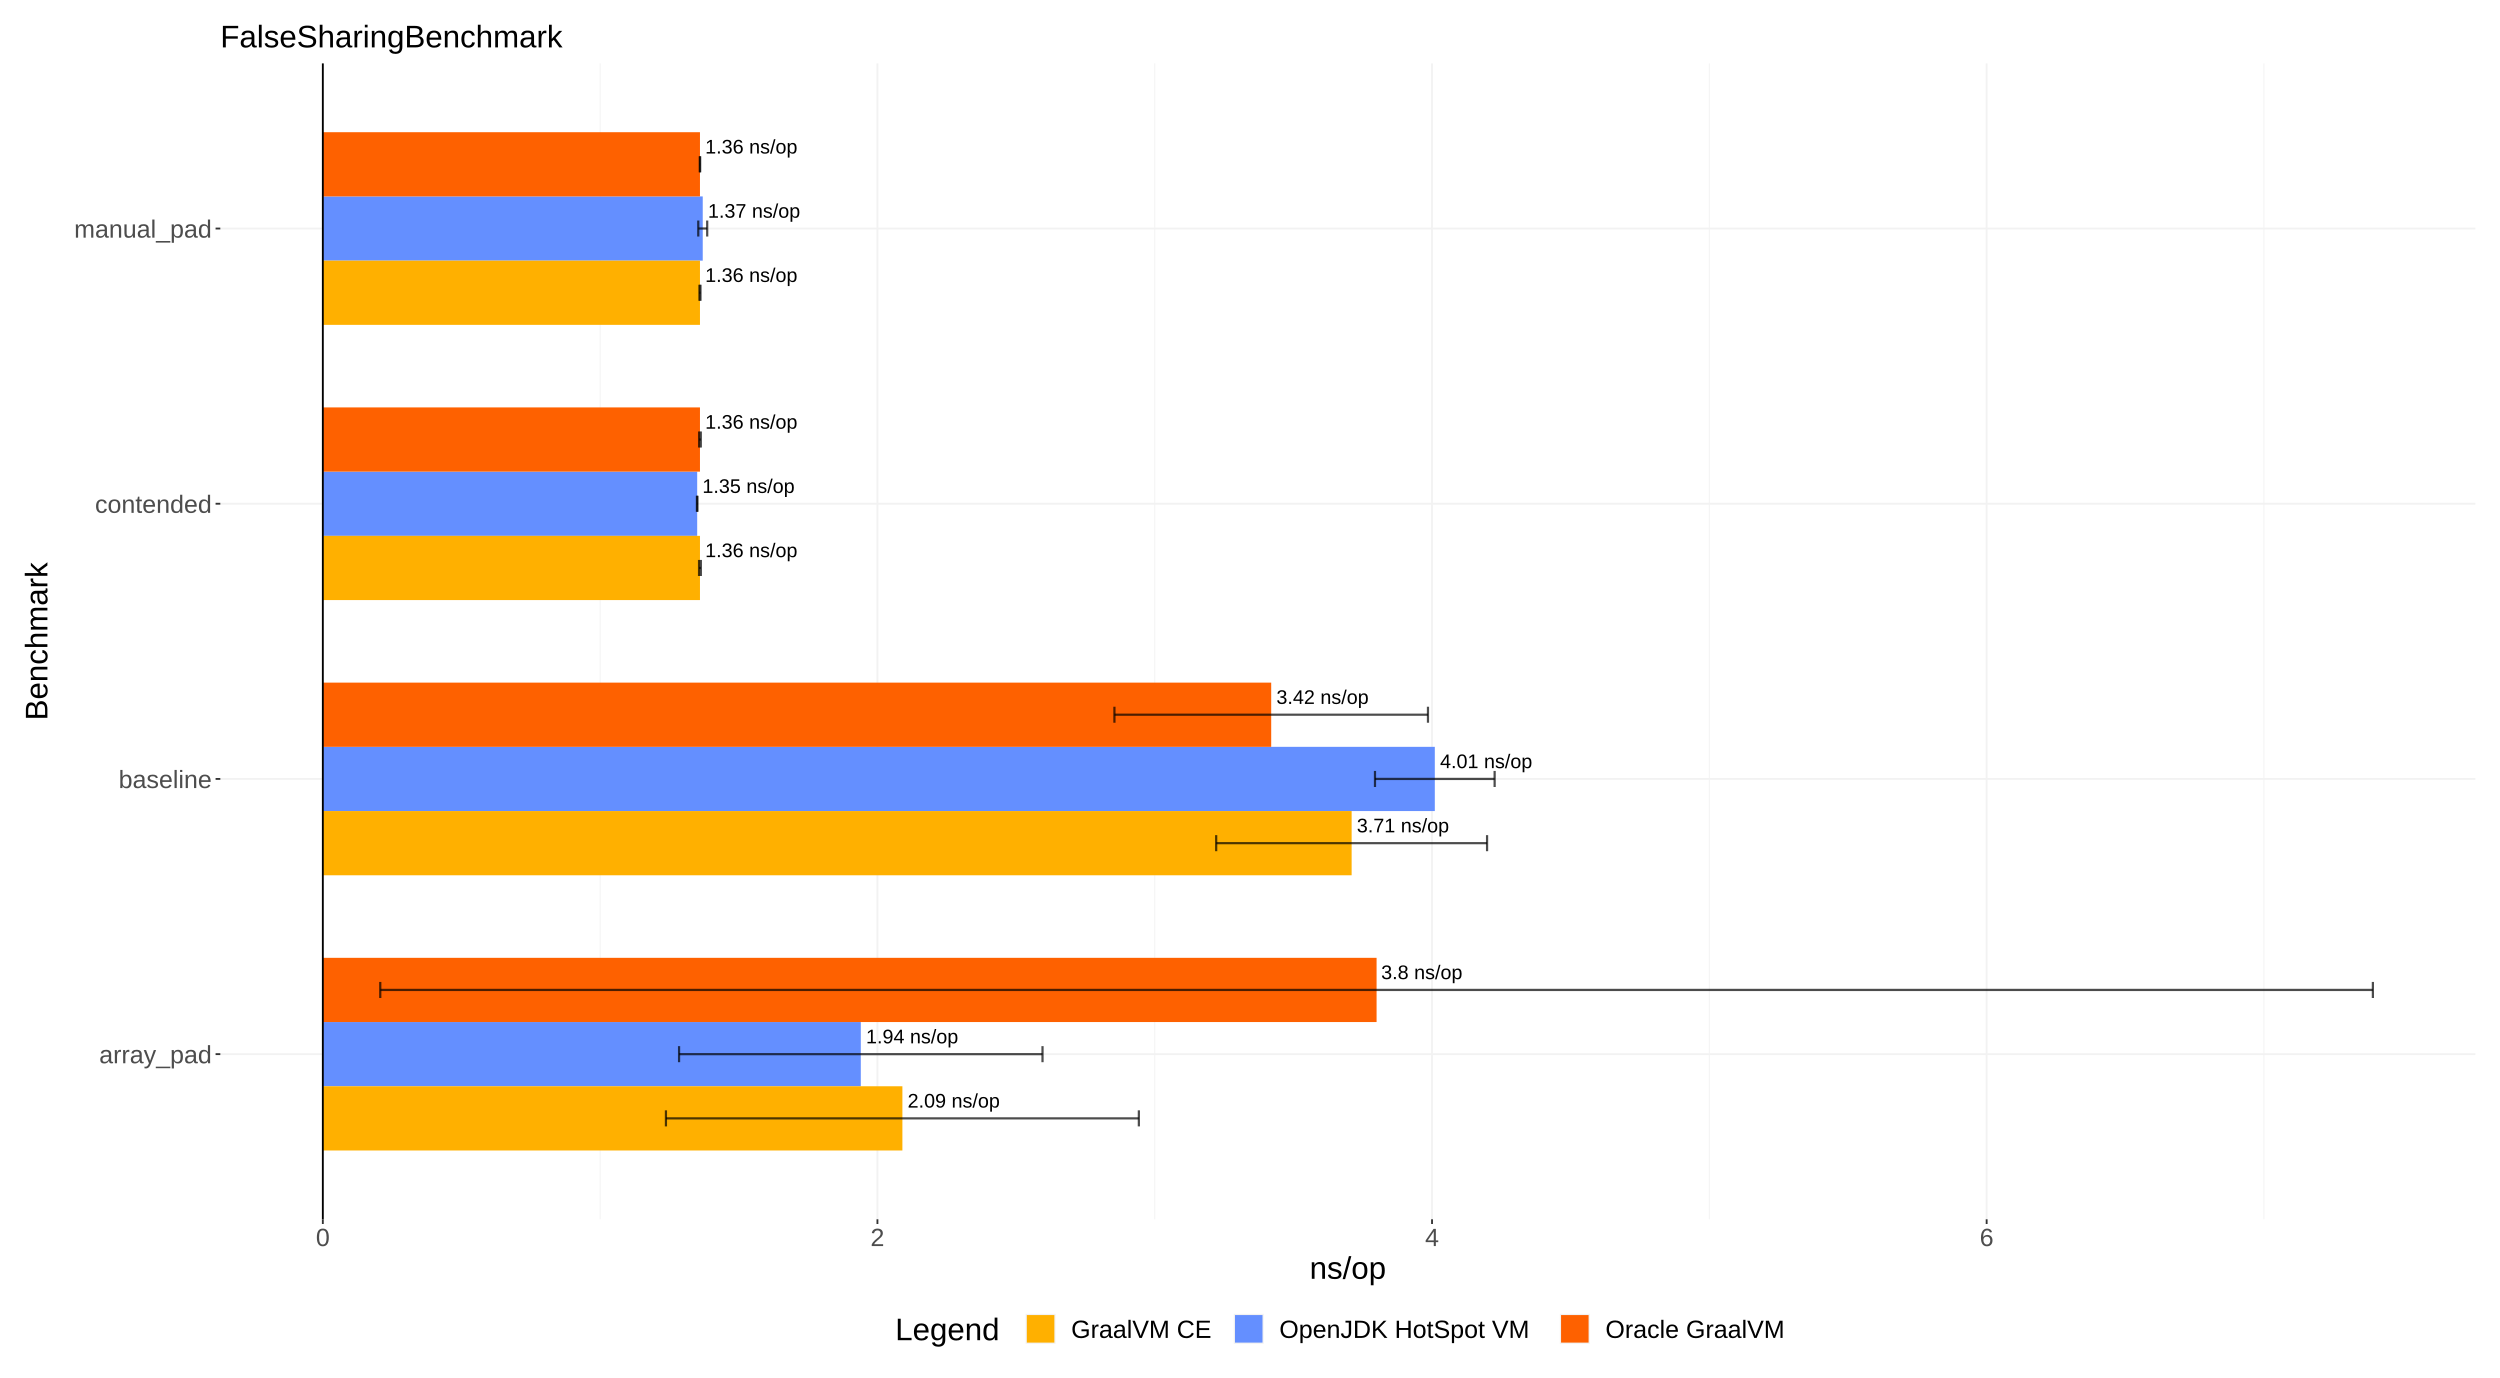
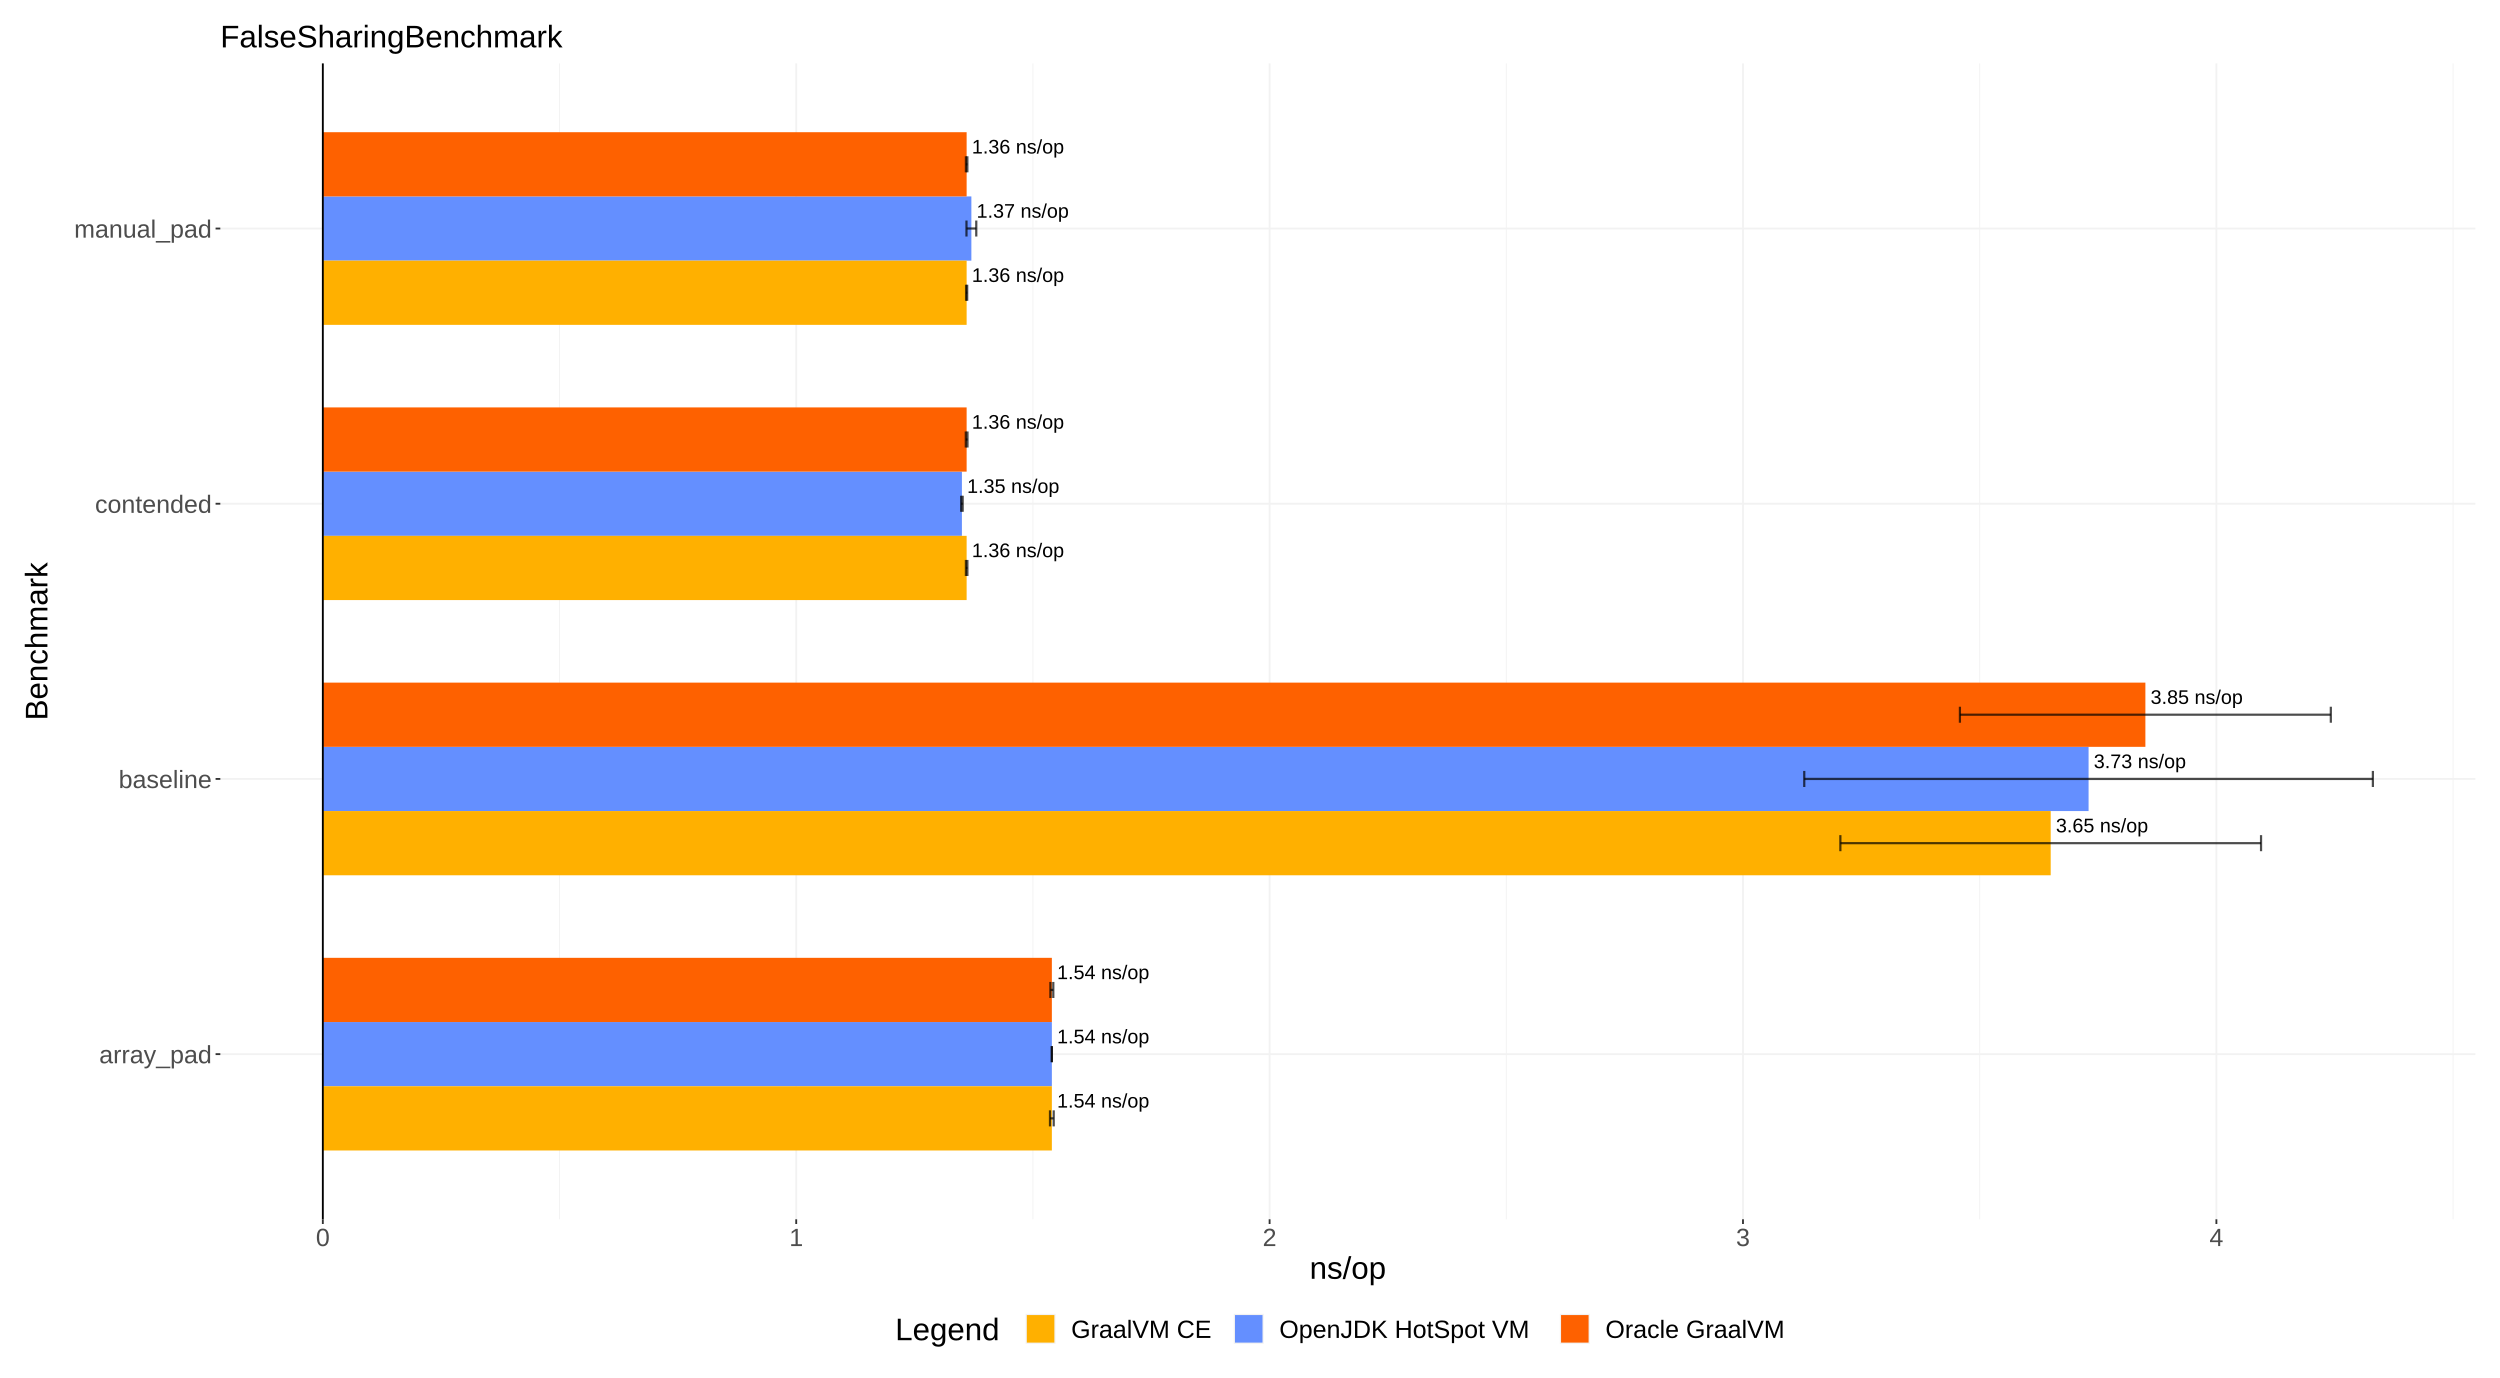
<svg xmlns="http://www.w3.org/2000/svg" class="svglite" width="1440.00pt" height="793.70pt" viewBox="0 0 1440.00 793.70">
  <defs>
    <style type="text/css">
    .svglite line, .svglite polyline, .svglite polygon, .svglite path, .svglite rect, .svglite circle {
      fill: none;
      stroke: #000000;
      stroke-linecap: round;
      stroke-linejoin: round;
      stroke-miterlimit: 10.00;
    }
    .svglite text {
      white-space: pre;
    }
  </style>
  </defs>
  <rect width="100%" height="100%" style="stroke: none; fill: #FFFFFF;" />
  <defs>
    <clipPath id="cpMC4wMHwxNDQwLjAwfDAuMDB8NzkzLjcw">
      <rect x="0.00" y="0.00" width="1440.00" height="793.70" />
    </clipPath>
  </defs>
  <g clip-path="url(#cpMC4wMHwxNDQwLjAwfDAuMDB8NzkzLjcw)">
    <rect x="-0" y="0.00" width="1440.00" height="793.70" style="stroke-width: 1.07; stroke: #FFFFFF; fill: #FFFFFF;" />
    <rect x="126.91" y="36.52" width="1298.92" height="665.78" style="stroke-width: 1.07; stroke: none;" />
-     <polyline points="345.68,702.30 345.68,36.52 " style="stroke-width: 0.53; stroke: #F2F2F2; stroke-linecap: butt;" />
-     <polyline points="665.13,702.30 665.13,36.52 " style="stroke-width: 0.53; stroke: #F2F2F2; stroke-linecap: butt;" />
-     <polyline points="984.58,702.30 984.58,36.52 " style="stroke-width: 0.53; stroke: #F2F2F2; stroke-linecap: butt;" />
-     <polyline points="1304.03,702.30 1304.03,36.52 " style="stroke-width: 0.53; stroke: #F2F2F2; stroke-linecap: butt;" />
+     <polyline points="322.28,702.30 322.28,36.52 " style="stroke-width: 0.53; stroke: #F2F2F2; stroke-linecap: butt;" />
+     <polyline points="594.96,702.30 594.96,36.52 " style="stroke-width: 0.53; stroke: #F2F2F2; stroke-linecap: butt;" />
+     <polyline points="867.63,702.30 867.63,36.52 " style="stroke-width: 0.53; stroke: #F2F2F2; stroke-linecap: butt;" />
+     <polyline points="1140.30,702.30 1140.30,36.52 " style="stroke-width: 0.53; stroke: #F2F2F2; stroke-linecap: butt;" />
+     <polyline points="1412.97,702.30 1412.97,36.52 " style="stroke-width: 0.53; stroke: #F2F2F2; stroke-linecap: butt;" />
    <polyline points="126.91,607.19 1425.83,607.19 " style="stroke-width: 1.07; stroke: #F2F2F2; stroke-linecap: butt;" />
    <polyline points="126.91,448.67 1425.83,448.67 " style="stroke-width: 1.07; stroke: #F2F2F2; stroke-linecap: butt;" />
    <polyline points="126.91,290.15 1425.83,290.15 " style="stroke-width: 1.07; stroke: #F2F2F2; stroke-linecap: butt;" />
    <polyline points="126.91,131.63 1425.83,131.63 " style="stroke-width: 1.07; stroke: #F2F2F2; stroke-linecap: butt;" />
    <polyline points="185.95,702.30 185.95,36.52 " style="stroke-width: 1.07; stroke: #F2F2F2; stroke-linecap: butt;" />
-     <polyline points="505.40,702.30 505.40,36.52 " style="stroke-width: 1.07; stroke: #F2F2F2; stroke-linecap: butt;" />
-     <polyline points="824.85,702.30 824.85,36.52 " style="stroke-width: 1.07; stroke: #F2F2F2; stroke-linecap: butt;" />
-     <polyline points="1144.31,702.30 1144.31,36.52 " style="stroke-width: 1.07; stroke: #F2F2F2; stroke-linecap: butt;" />
-     <rect x="185.95" y="588.70" width="309.87" height="36.99" style="stroke-width: 1.07; stroke: none; stroke-linecap: butt; stroke-linejoin: miter; fill: #648FFF;" />
-     <rect x="185.95" y="430.18" width="640.50" height="36.99" style="stroke-width: 1.07; stroke: none; stroke-linecap: butt; stroke-linejoin: miter; fill: #648FFF;" />
-     <rect x="185.95" y="271.66" width="215.63" height="36.99" style="stroke-width: 1.07; stroke: none; stroke-linecap: butt; stroke-linejoin: miter; fill: #648FFF;" />
-     <rect x="185.95" y="113.14" width="218.83" height="36.99" style="stroke-width: 1.07; stroke: none; stroke-linecap: butt; stroke-linejoin: miter; fill: #648FFF;" />
-     <rect x="185.95" y="625.69" width="333.83" height="36.99" style="stroke-width: 1.07; stroke: none; stroke-linecap: butt; stroke-linejoin: miter; fill: #FFB000;" />
-     <rect x="185.95" y="467.17" width="592.59" height="36.99" style="stroke-width: 1.07; stroke: none; stroke-linecap: butt; stroke-linejoin: miter; fill: #FFB000;" />
-     <rect x="185.95" y="308.65" width="217.23" height="36.99" style="stroke-width: 1.07; stroke: none; stroke-linecap: butt; stroke-linejoin: miter; fill: #FFB000;" />
-     <rect x="185.95" y="150.13" width="217.23" height="36.99" style="stroke-width: 1.07; stroke: none; stroke-linecap: butt; stroke-linejoin: miter; fill: #FFB000;" />
-     <rect x="185.95" y="551.71" width="606.96" height="36.99" style="stroke-width: 1.07; stroke: none; stroke-linecap: butt; stroke-linejoin: miter; fill: #FE6100;" />
-     <rect x="185.95" y="393.19" width="546.26" height="36.99" style="stroke-width: 1.07; stroke: none; stroke-linecap: butt; stroke-linejoin: miter; fill: #FE6100;" />
-     <rect x="185.95" y="234.67" width="217.23" height="36.99" style="stroke-width: 1.07; stroke: none; stroke-linecap: butt; stroke-linejoin: miter; fill: #FE6100;" />
-     <rect x="185.95" y="76.15" width="217.23" height="36.99" style="stroke-width: 1.07; stroke: none; stroke-linecap: butt; stroke-linejoin: miter; fill: #FE6100;" />
-     <text x="498.82" y="600.97" style="font-size: 11.38px; font-family: &quot;Liberation Sans&quot;;" textLength="60.08px" lengthAdjust="spacingAndGlyphs">1.94 ns/op</text>
-     <text x="829.46" y="442.45" style="font-size: 11.38px; font-family: &quot;Liberation Sans&quot;;" textLength="60.08px" lengthAdjust="spacingAndGlyphs">4.01 ns/op</text>
-     <text x="404.58" y="283.93" style="font-size: 11.38px; font-family: &quot;Liberation Sans&quot;;" textLength="60.08px" lengthAdjust="spacingAndGlyphs">1.35 ns/op</text>
-     <text x="407.78" y="125.41" style="font-size: 11.38px; font-family: &quot;Liberation Sans&quot;;" textLength="60.08px" lengthAdjust="spacingAndGlyphs">1.37 ns/op</text>
-     <text x="522.78" y="637.96" style="font-size: 11.38px; font-family: &quot;Liberation Sans&quot;;" textLength="60.08px" lengthAdjust="spacingAndGlyphs">2.09 ns/op</text>
-     <text x="781.54" y="479.44" style="font-size: 11.38px; font-family: &quot;Liberation Sans&quot;;" textLength="60.08px" lengthAdjust="spacingAndGlyphs">3.71 ns/op</text>
-     <text x="406.18" y="320.92" style="font-size: 11.38px; font-family: &quot;Liberation Sans&quot;;" textLength="60.08px" lengthAdjust="spacingAndGlyphs">1.36 ns/op</text>
-     <text x="406.18" y="162.40" style="font-size: 11.38px; font-family: &quot;Liberation Sans&quot;;" textLength="60.08px" lengthAdjust="spacingAndGlyphs">1.36 ns/op</text>
-     <text x="795.55" y="563.98" style="font-size: 11.38px; font-family: &quot;Liberation Sans&quot;;" textLength="52.85px" lengthAdjust="spacingAndGlyphs">3.8 ns/op</text>
-     <text x="735.22" y="405.46" style="font-size: 11.38px; font-family: &quot;Liberation Sans&quot;;" textLength="60.08px" lengthAdjust="spacingAndGlyphs">3.42 ns/op</text>
-     <text x="406.18" y="246.94" style="font-size: 11.38px; font-family: &quot;Liberation Sans&quot;;" textLength="60.08px" lengthAdjust="spacingAndGlyphs">1.36 ns/op</text>
-     <text x="406.18" y="88.43" style="font-size: 11.38px; font-family: &quot;Liberation Sans&quot;;" textLength="60.08px" lengthAdjust="spacingAndGlyphs">1.36 ns/op</text>
-     <polyline points="600.49,611.82 600.49,602.57 " style="stroke-width: 1.28; stroke: #000000; stroke-opacity: 0.70; stroke-linecap: butt;" />
-     <polyline points="600.49,607.19 391.14,607.19 " style="stroke-width: 1.28; stroke: #000000; stroke-opacity: 0.70; stroke-linecap: butt;" />
-     <polyline points="391.14,611.82 391.14,602.57 " style="stroke-width: 1.28; stroke: #000000; stroke-opacity: 0.70; stroke-linecap: butt;" />
-     <polyline points="860.91,453.30 860.91,444.05 " style="stroke-width: 1.28; stroke: #000000; stroke-opacity: 0.70; stroke-linecap: butt;" />
-     <polyline points="860.91,448.67 791.99,448.67 " style="stroke-width: 1.28; stroke: #000000; stroke-opacity: 0.70; stroke-linecap: butt;" />
-     <polyline points="791.99,453.30 791.99,444.05 " style="stroke-width: 1.28; stroke: #000000; stroke-opacity: 0.70; stroke-linecap: butt;" />
-     <polyline points="401.73,294.78 401.73,285.53 " style="stroke-width: 1.28; stroke: #000000; stroke-opacity: 0.70; stroke-linecap: butt;" />
-     <polyline points="401.73,290.15 401.43,290.15 " style="stroke-width: 1.28; stroke: #000000; stroke-opacity: 0.70; stroke-linecap: butt;" />
-     <polyline points="401.43,294.78 401.43,285.53 " style="stroke-width: 1.28; stroke: #000000; stroke-opacity: 0.70; stroke-linecap: butt;" />
-     <polyline points="407.35,136.26 407.35,127.01 " style="stroke-width: 1.28; stroke: #000000; stroke-opacity: 0.70; stroke-linecap: butt;" />
-     <polyline points="407.35,131.63 402.20,131.63 " style="stroke-width: 1.28; stroke: #000000; stroke-opacity: 0.70; stroke-linecap: butt;" />
-     <polyline points="402.20,136.26 402.20,127.01 " style="stroke-width: 1.28; stroke: #000000; stroke-opacity: 0.70; stroke-linecap: butt;" />
-     <polyline points="655.98,648.80 655.98,639.56 " style="stroke-width: 1.28; stroke: #000000; stroke-opacity: 0.70; stroke-linecap: butt;" />
-     <polyline points="655.98,644.18 383.58,644.18 " style="stroke-width: 1.28; stroke: #000000; stroke-opacity: 0.70; stroke-linecap: butt;" />
-     <polyline points="383.58,648.80 383.58,639.56 " style="stroke-width: 1.28; stroke: #000000; stroke-opacity: 0.70; stroke-linecap: butt;" />
-     <polyline points="856.55,490.28 856.55,481.04 " style="stroke-width: 1.28; stroke: #000000; stroke-opacity: 0.70; stroke-linecap: butt;" />
-     <polyline points="856.55,485.66 700.52,485.66 " style="stroke-width: 1.28; stroke: #000000; stroke-opacity: 0.70; stroke-linecap: butt;" />
-     <polyline points="700.52,490.28 700.52,481.04 " style="stroke-width: 1.28; stroke: #000000; stroke-opacity: 0.70; stroke-linecap: butt;" />
-     <polyline points="403.70,331.76 403.70,322.52 " style="stroke-width: 1.28; stroke: #000000; stroke-opacity: 0.70; stroke-linecap: butt;" />
-     <polyline points="403.70,327.14 402.65,327.14 " style="stroke-width: 1.28; stroke: #000000; stroke-opacity: 0.70; stroke-linecap: butt;" />
-     <polyline points="402.65,331.76 402.65,322.52 " style="stroke-width: 1.28; stroke: #000000; stroke-opacity: 0.70; stroke-linecap: butt;" />
-     <polyline points="403.48,173.25 403.48,164.00 " style="stroke-width: 1.28; stroke: #000000; stroke-opacity: 0.70; stroke-linecap: butt;" />
-     <polyline points="403.48,168.62 402.88,168.62 " style="stroke-width: 1.28; stroke: #000000; stroke-opacity: 0.70; stroke-linecap: butt;" />
-     <polyline points="402.88,173.25 402.88,164.00 " style="stroke-width: 1.28; stroke: #000000; stroke-opacity: 0.70; stroke-linecap: butt;" />
-     <polyline points="1366.78,574.83 1366.78,565.58 " style="stroke-width: 1.28; stroke: #000000; stroke-opacity: 0.70; stroke-linecap: butt;" />
-     <polyline points="1366.78,570.20 219.03,570.20 " style="stroke-width: 1.28; stroke: #000000; stroke-opacity: 0.70; stroke-linecap: butt;" />
-     <polyline points="219.03,574.83 219.03,565.58 " style="stroke-width: 1.28; stroke: #000000; stroke-opacity: 0.70; stroke-linecap: butt;" />
-     <polyline points="822.51,416.31 822.51,407.06 " style="stroke-width: 1.28; stroke: #000000; stroke-opacity: 0.70; stroke-linecap: butt;" />
-     <polyline points="822.51,411.68 641.91,411.68 " style="stroke-width: 1.28; stroke: #000000; stroke-opacity: 0.70; stroke-linecap: butt;" />
-     <polyline points="641.91,416.31 641.91,407.06 " style="stroke-width: 1.28; stroke: #000000; stroke-opacity: 0.70; stroke-linecap: butt;" />
-     <polyline points="403.67,257.79 403.67,248.54 " style="stroke-width: 1.28; stroke: #000000; stroke-opacity: 0.70; stroke-linecap: butt;" />
-     <polyline points="403.67,253.17 402.68,253.17 " style="stroke-width: 1.28; stroke: #000000; stroke-opacity: 0.70; stroke-linecap: butt;" />
-     <polyline points="402.68,257.79 402.68,248.54 " style="stroke-width: 1.28; stroke: #000000; stroke-opacity: 0.70; stroke-linecap: butt;" />
-     <polyline points="403.29,99.27 403.29,90.02 " style="stroke-width: 1.28; stroke: #000000; stroke-opacity: 0.70; stroke-linecap: butt;" />
-     <polyline points="403.29,94.65 403.07,94.65 " style="stroke-width: 1.28; stroke: #000000; stroke-opacity: 0.70; stroke-linecap: butt;" />
-     <polyline points="403.07,99.27 403.07,90.02 " style="stroke-width: 1.28; stroke: #000000; stroke-opacity: 0.70; stroke-linecap: butt;" />
+     <polyline points="458.62,702.30 458.62,36.52 " style="stroke-width: 1.07; stroke: #F2F2F2; stroke-linecap: butt;" />
+     <polyline points="731.29,702.30 731.29,36.52 " style="stroke-width: 1.07; stroke: #F2F2F2; stroke-linecap: butt;" />
+     <polyline points="1003.96,702.30 1003.96,36.52 " style="stroke-width: 1.07; stroke: #F2F2F2; stroke-linecap: butt;" />
+     <polyline points="1276.64,702.30 1276.64,36.52 " style="stroke-width: 1.07; stroke: #F2F2F2; stroke-linecap: butt;" />
+     <rect x="185.95" y="588.70" width="419.92" height="36.99" style="stroke-width: 1.07; stroke: none; stroke-linecap: butt; stroke-linejoin: miter; fill: #648FFF;" />
+     <rect x="185.95" y="430.18" width="1017.07" height="36.99" style="stroke-width: 1.07; stroke: none; stroke-linecap: butt; stroke-linejoin: miter; fill: #648FFF;" />
+     <rect x="185.95" y="271.66" width="368.11" height="36.99" style="stroke-width: 1.07; stroke: none; stroke-linecap: butt; stroke-linejoin: miter; fill: #648FFF;" />
+     <rect x="185.95" y="113.14" width="373.56" height="36.99" style="stroke-width: 1.07; stroke: none; stroke-linecap: butt; stroke-linejoin: miter; fill: #648FFF;" />
+     <rect x="185.95" y="625.69" width="419.92" height="36.99" style="stroke-width: 1.07; stroke: none; stroke-linecap: butt; stroke-linejoin: miter; fill: #FFB000;" />
+     <rect x="185.95" y="467.17" width="995.25" height="36.99" style="stroke-width: 1.07; stroke: none; stroke-linecap: butt; stroke-linejoin: miter; fill: #FFB000;" />
+     <rect x="185.95" y="308.65" width="370.83" height="36.99" style="stroke-width: 1.07; stroke: none; stroke-linecap: butt; stroke-linejoin: miter; fill: #FFB000;" />
+     <rect x="185.95" y="150.13" width="370.83" height="36.99" style="stroke-width: 1.07; stroke: none; stroke-linecap: butt; stroke-linejoin: miter; fill: #FFB000;" />
+     <rect x="185.95" y="551.71" width="419.92" height="36.99" style="stroke-width: 1.07; stroke: none; stroke-linecap: butt; stroke-linejoin: miter; fill: #FE6100;" />
+     <rect x="185.95" y="393.19" width="1049.79" height="36.99" style="stroke-width: 1.07; stroke: none; stroke-linecap: butt; stroke-linejoin: miter; fill: #FE6100;" />
+     <rect x="185.95" y="234.67" width="370.83" height="36.99" style="stroke-width: 1.07; stroke: none; stroke-linecap: butt; stroke-linejoin: miter; fill: #FE6100;" />
+     <rect x="185.95" y="76.15" width="370.83" height="36.99" style="stroke-width: 1.07; stroke: none; stroke-linecap: butt; stroke-linejoin: miter; fill: #FE6100;" />
+     <text x="608.87" y="600.97" style="font-size: 11.38px; font-family: &quot;Liberation Sans&quot;;" textLength="60.08px" lengthAdjust="spacingAndGlyphs">1.54 ns/op</text>
+     <text x="1206.02" y="442.45" style="font-size: 11.38px; font-family: &quot;Liberation Sans&quot;;" textLength="60.08px" lengthAdjust="spacingAndGlyphs">3.73 ns/op</text>
+     <text x="557.06" y="283.93" style="font-size: 11.38px; font-family: &quot;Liberation Sans&quot;;" textLength="60.08px" lengthAdjust="spacingAndGlyphs">1.35 ns/op</text>
+     <text x="562.51" y="125.41" style="font-size: 11.38px; font-family: &quot;Liberation Sans&quot;;" textLength="60.08px" lengthAdjust="spacingAndGlyphs">1.37 ns/op</text>
+     <text x="608.87" y="637.96" style="font-size: 11.38px; font-family: &quot;Liberation Sans&quot;;" textLength="60.08px" lengthAdjust="spacingAndGlyphs">1.54 ns/op</text>
+     <text x="1184.21" y="479.44" style="font-size: 11.38px; font-family: &quot;Liberation Sans&quot;;" textLength="60.08px" lengthAdjust="spacingAndGlyphs">3.65 ns/op</text>
+     <text x="559.79" y="320.92" style="font-size: 11.38px; font-family: &quot;Liberation Sans&quot;;" textLength="60.08px" lengthAdjust="spacingAndGlyphs">1.36 ns/op</text>
+     <text x="559.79" y="162.40" style="font-size: 11.38px; font-family: &quot;Liberation Sans&quot;;" textLength="60.08px" lengthAdjust="spacingAndGlyphs">1.36 ns/op</text>
+     <text x="608.87" y="563.98" style="font-size: 11.38px; font-family: &quot;Liberation Sans&quot;;" textLength="60.08px" lengthAdjust="spacingAndGlyphs">1.54 ns/op</text>
+     <text x="1238.74" y="405.46" style="font-size: 11.38px; font-family: &quot;Liberation Sans&quot;;" textLength="60.08px" lengthAdjust="spacingAndGlyphs">3.85 ns/op</text>
+     <text x="559.79" y="246.94" style="font-size: 11.38px; font-family: &quot;Liberation Sans&quot;;" textLength="60.08px" lengthAdjust="spacingAndGlyphs">1.36 ns/op</text>
+     <text x="559.79" y="88.43" style="font-size: 11.38px; font-family: &quot;Liberation Sans&quot;;" textLength="60.08px" lengthAdjust="spacingAndGlyphs">1.36 ns/op</text>
+     <polyline points="605.87,611.82 605.87,602.57 " style="stroke-width: 1.28; stroke: #000000; stroke-opacity: 0.70; stroke-linecap: butt;" />
+     <polyline points="605.87,607.19 605.85,607.19 " style="stroke-width: 1.28; stroke: #000000; stroke-opacity: 0.70; stroke-linecap: butt;" />
+     <polyline points="605.85,611.82 605.85,602.57 " style="stroke-width: 1.28; stroke: #000000; stroke-opacity: 0.70; stroke-linecap: butt;" />
+     <polyline points="1366.78,453.30 1366.78,444.05 " style="stroke-width: 1.28; stroke: #000000; stroke-opacity: 0.70; stroke-linecap: butt;" />
+     <polyline points="1366.78,448.67 1039.25,448.67 " style="stroke-width: 1.28; stroke: #000000; stroke-opacity: 0.70; stroke-linecap: butt;" />
+     <polyline points="1039.25,453.30 1039.25,444.05 " style="stroke-width: 1.28; stroke: #000000; stroke-opacity: 0.70; stroke-linecap: butt;" />
+     <polyline points="554.50,294.78 554.50,285.53 " style="stroke-width: 1.28; stroke: #000000; stroke-opacity: 0.70; stroke-linecap: butt;" />
+     <polyline points="554.50,290.15 553.61,290.15 " style="stroke-width: 1.28; stroke: #000000; stroke-opacity: 0.70; stroke-linecap: butt;" />
+     <polyline points="553.61,294.78 553.61,285.53 " style="stroke-width: 1.28; stroke: #000000; stroke-opacity: 0.70; stroke-linecap: butt;" />
+     <polyline points="562.33,136.26 562.33,127.01 " style="stroke-width: 1.28; stroke: #000000; stroke-opacity: 0.70; stroke-linecap: butt;" />
+     <polyline points="562.33,131.63 556.69,131.63 " style="stroke-width: 1.28; stroke: #000000; stroke-opacity: 0.70; stroke-linecap: butt;" />
+     <polyline points="556.69,136.26 556.69,127.01 " style="stroke-width: 1.28; stroke: #000000; stroke-opacity: 0.70; stroke-linecap: butt;" />
+     <polyline points="606.94,648.80 606.94,639.56 " style="stroke-width: 1.28; stroke: #000000; stroke-opacity: 0.70; stroke-linecap: butt;" />
+     <polyline points="606.94,644.18 604.79,644.18 " style="stroke-width: 1.28; stroke: #000000; stroke-opacity: 0.70; stroke-linecap: butt;" />
+     <polyline points="604.79,648.80 604.79,639.56 " style="stroke-width: 1.28; stroke: #000000; stroke-opacity: 0.70; stroke-linecap: butt;" />
+     <polyline points="1302.36,490.28 1302.36,481.04 " style="stroke-width: 1.28; stroke: #000000; stroke-opacity: 0.70; stroke-linecap: butt;" />
+     <polyline points="1302.36,485.66 1060.05,485.66 " style="stroke-width: 1.28; stroke: #000000; stroke-opacity: 0.70; stroke-linecap: butt;" />
+     <polyline points="1060.05,490.28 1060.05,481.04 " style="stroke-width: 1.28; stroke: #000000; stroke-opacity: 0.70; stroke-linecap: butt;" />
+     <polyline points="557.21,331.76 557.21,322.52 " style="stroke-width: 1.28; stroke: #000000; stroke-opacity: 0.70; stroke-linecap: butt;" />
+     <polyline points="557.21,327.14 556.36,327.14 " style="stroke-width: 1.28; stroke: #000000; stroke-opacity: 0.70; stroke-linecap: butt;" />
+     <polyline points="556.36,331.76 556.36,322.52 " style="stroke-width: 1.28; stroke: #000000; stroke-opacity: 0.70; stroke-linecap: butt;" />
+     <polyline points="557.10,173.25 557.10,164.00 " style="stroke-width: 1.28; stroke: #000000; stroke-opacity: 0.70; stroke-linecap: butt;" />
+     <polyline points="557.10,168.62 556.46,168.62 " style="stroke-width: 1.28; stroke: #000000; stroke-opacity: 0.70; stroke-linecap: butt;" />
+     <polyline points="556.46,173.25 556.46,164.00 " style="stroke-width: 1.28; stroke: #000000; stroke-opacity: 0.70; stroke-linecap: butt;" />
+     <polyline points="606.70,574.83 606.70,565.58 " style="stroke-width: 1.28; stroke: #000000; stroke-opacity: 0.70; stroke-linecap: butt;" />
+     <polyline points="606.70,570.20 605.02,570.20 " style="stroke-width: 1.28; stroke: #000000; stroke-opacity: 0.70; stroke-linecap: butt;" />
+     <polyline points="605.02,574.83 605.02,565.58 " style="stroke-width: 1.28; stroke: #000000; stroke-opacity: 0.70; stroke-linecap: butt;" />
+     <polyline points="1342.56,416.31 1342.56,407.06 " style="stroke-width: 1.28; stroke: #000000; stroke-opacity: 0.70; stroke-linecap: butt;" />
+     <polyline points="1342.56,411.68 1128.91,411.68 " style="stroke-width: 1.28; stroke: #000000; stroke-opacity: 0.70; stroke-linecap: butt;" />
+     <polyline points="1128.91,416.31 1128.91,407.06 " style="stroke-width: 1.28; stroke: #000000; stroke-opacity: 0.70; stroke-linecap: butt;" />
+     <polyline points="557.27,257.79 557.27,248.54 " style="stroke-width: 1.28; stroke: #000000; stroke-opacity: 0.70; stroke-linecap: butt;" />
+     <polyline points="557.27,253.17 556.30,253.17 " style="stroke-width: 1.28; stroke: #000000; stroke-opacity: 0.70; stroke-linecap: butt;" />
+     <polyline points="556.30,257.79 556.30,248.54 " style="stroke-width: 1.28; stroke: #000000; stroke-opacity: 0.70; stroke-linecap: butt;" />
+     <polyline points="557.20,99.27 557.20,90.02 " style="stroke-width: 1.28; stroke: #000000; stroke-opacity: 0.70; stroke-linecap: butt;" />
+     <polyline points="557.20,94.65 556.36,94.65 " style="stroke-width: 1.28; stroke: #000000; stroke-opacity: 0.70; stroke-linecap: butt;" />
+     <polyline points="556.36,99.27 556.36,90.02 " style="stroke-width: 1.28; stroke: #000000; stroke-opacity: 0.70; stroke-linecap: butt;" />
    <line x1="185.95" y1="702.30" x2="185.95" y2="36.52" style="stroke-width: 1.07; stroke-linecap: butt;" />
    <text x="121.98" y="612.44" text-anchor="end" style="font-size: 14.40px;fill: #4D4D4D; font-family: &quot;Liberation Sans&quot;;" textLength="72.04px" lengthAdjust="spacingAndGlyphs">array_pad</text>
    <text x="121.98" y="453.92" text-anchor="end" style="font-size: 14.40px;fill: #4D4D4D; font-family: &quot;Liberation Sans&quot;;" textLength="60.28px" lengthAdjust="spacingAndGlyphs">baseline</text>
    <text x="121.98" y="295.40" text-anchor="end" style="font-size: 14.40px;fill: #4D4D4D; font-family: &quot;Liberation Sans&quot;;" textLength="76.59px" lengthAdjust="spacingAndGlyphs">contended</text>
    <text x="121.98" y="136.88" text-anchor="end" style="font-size: 14.40px;fill: #4D4D4D; font-family: &quot;Liberation Sans&quot;;" textLength="88.19px" lengthAdjust="spacingAndGlyphs">manual_pad</text>
    <polyline points="124.17,607.19 126.91,607.19 " style="stroke-width: 1.07; stroke: #333333; stroke-linecap: butt;" />
    <polyline points="124.17,448.67 126.91,448.67 " style="stroke-width: 1.07; stroke: #333333; stroke-linecap: butt;" />
    <polyline points="124.17,290.15 126.91,290.15 " style="stroke-width: 1.07; stroke: #333333; stroke-linecap: butt;" />
    <polyline points="124.17,131.63 126.91,131.63 " style="stroke-width: 1.07; stroke: #333333; stroke-linecap: butt;" />
    <polyline points="185.95,705.04 185.95,702.30 " style="stroke-width: 1.07; stroke: #333333; stroke-linecap: butt;" />
-     <polyline points="505.40,705.04 505.40,702.30 " style="stroke-width: 1.07; stroke: #333333; stroke-linecap: butt;" />
-     <polyline points="824.85,705.04 824.85,702.30 " style="stroke-width: 1.07; stroke: #333333; stroke-linecap: butt;" />
-     <polyline points="1144.31,705.04 1144.31,702.30 " style="stroke-width: 1.07; stroke: #333333; stroke-linecap: butt;" />
+     <polyline points="458.62,705.04 458.62,702.30 " style="stroke-width: 1.07; stroke: #333333; stroke-linecap: butt;" />
+     <polyline points="731.29,705.04 731.29,702.30 " style="stroke-width: 1.07; stroke: #333333; stroke-linecap: butt;" />
+     <polyline points="1003.96,705.04 1003.96,702.30 " style="stroke-width: 1.07; stroke: #333333; stroke-linecap: butt;" />
+     <polyline points="1276.64,705.04 1276.64,702.30 " style="stroke-width: 1.07; stroke: #333333; stroke-linecap: butt;" />
    <text x="185.95" y="717.73" text-anchor="middle" style="font-size: 14.40px;fill: #4D4D4D; font-family: &quot;Liberation Sans&quot;;" textLength="9.16px" lengthAdjust="spacingAndGlyphs">0</text>
-     <text x="505.40" y="717.73" text-anchor="middle" style="font-size: 14.40px;fill: #4D4D4D; font-family: &quot;Liberation Sans&quot;;" textLength="9.16px" lengthAdjust="spacingAndGlyphs">2</text>
-     <text x="824.85" y="717.73" text-anchor="middle" style="font-size: 14.40px;fill: #4D4D4D; font-family: &quot;Liberation Sans&quot;;" textLength="9.16px" lengthAdjust="spacingAndGlyphs">4</text>
-     <text x="1144.31" y="717.73" text-anchor="middle" style="font-size: 14.40px;fill: #4D4D4D; font-family: &quot;Liberation Sans&quot;;" textLength="9.16px" lengthAdjust="spacingAndGlyphs">6</text>
+     <text x="458.62" y="717.73" text-anchor="middle" style="font-size: 14.40px;fill: #4D4D4D; font-family: &quot;Liberation Sans&quot;;" textLength="9.16px" lengthAdjust="spacingAndGlyphs">1</text>
+     <text x="731.29" y="717.73" text-anchor="middle" style="font-size: 14.40px;fill: #4D4D4D; font-family: &quot;Liberation Sans&quot;;" textLength="9.16px" lengthAdjust="spacingAndGlyphs">2</text>
+     <text x="1003.96" y="717.73" text-anchor="middle" style="font-size: 14.40px;fill: #4D4D4D; font-family: &quot;Liberation Sans&quot;;" textLength="9.16px" lengthAdjust="spacingAndGlyphs">3</text>
+     <text x="1276.64" y="717.73" text-anchor="middle" style="font-size: 14.40px;fill: #4D4D4D; font-family: &quot;Liberation Sans&quot;;" textLength="9.16px" lengthAdjust="spacingAndGlyphs">4</text>
    <text x="776.37" y="736.59" text-anchor="middle" style="font-size: 18.00px; font-family: &quot;Liberation Sans&quot;;" textLength="49.28px" lengthAdjust="spacingAndGlyphs">ns/op</text>
    <text transform="translate(27.30,369.41) rotate(-90)" text-anchor="middle" style="font-size: 18.00px; font-family: &quot;Liberation Sans&quot;;" textLength="102.52px" lengthAdjust="spacingAndGlyphs">Benchmark</text>
    <rect x="510.18" y="751.29" width="532.38" height="28.24" style="stroke-width: 1.07; stroke: none; fill: #FFFFFF;" />
    <text x="515.65" y="771.97" style="font-size: 18.00px; font-family: &quot;Liberation Sans&quot;;" textLength="66.12px" lengthAdjust="spacingAndGlyphs">Legend</text>
    <rect x="590.74" y="756.77" width="17.28" height="17.28" style="stroke-width: 1.07; stroke: none; fill: #F2F2F2;" />
    <rect x="591.45" y="757.48" width="15.86" height="15.86" style="stroke-width: 1.07; stroke: none; stroke-linecap: butt; stroke-linejoin: miter; fill: #FFB000;" />
    <rect x="710.64" y="756.77" width="17.28" height="17.28" style="stroke-width: 1.07; stroke: none; fill: #F2F2F2;" />
    <rect x="711.35" y="757.48" width="15.86" height="15.86" style="stroke-width: 1.07; stroke: none; stroke-linecap: butt; stroke-linejoin: miter; fill: #648FFF;" />
    <rect x="898.46" y="756.77" width="17.28" height="17.28" style="stroke-width: 1.07; stroke: none; fill: #F2F2F2;" />
    <rect x="899.17" y="757.48" width="15.86" height="15.86" style="stroke-width: 1.07; stroke: none; stroke-linecap: butt; stroke-linejoin: miter; fill: #FE6100;" />
    <text x="616.99" y="770.65" style="font-size: 14.40px; font-family: &quot;Liberation Sans&quot;;" textLength="84.69px" lengthAdjust="spacingAndGlyphs">GraalVM CE</text>
    <text x="736.88" y="770.65" style="font-size: 14.40px; font-family: &quot;Liberation Sans&quot;;" textLength="152.61px" lengthAdjust="spacingAndGlyphs">OpenJDK HotSpot VM</text>
    <text x="924.71" y="770.65" style="font-size: 14.40px; font-family: &quot;Liberation Sans&quot;;" textLength="112.37px" lengthAdjust="spacingAndGlyphs">Oracle GraalVM</text>
    <text x="126.91" y="27.30" style="font-size: 18.00px; font-family: &quot;Liberation Sans&quot;;" textLength="216.81px" lengthAdjust="spacingAndGlyphs">FalseSharingBenchmark</text>
  </g>
</svg>
